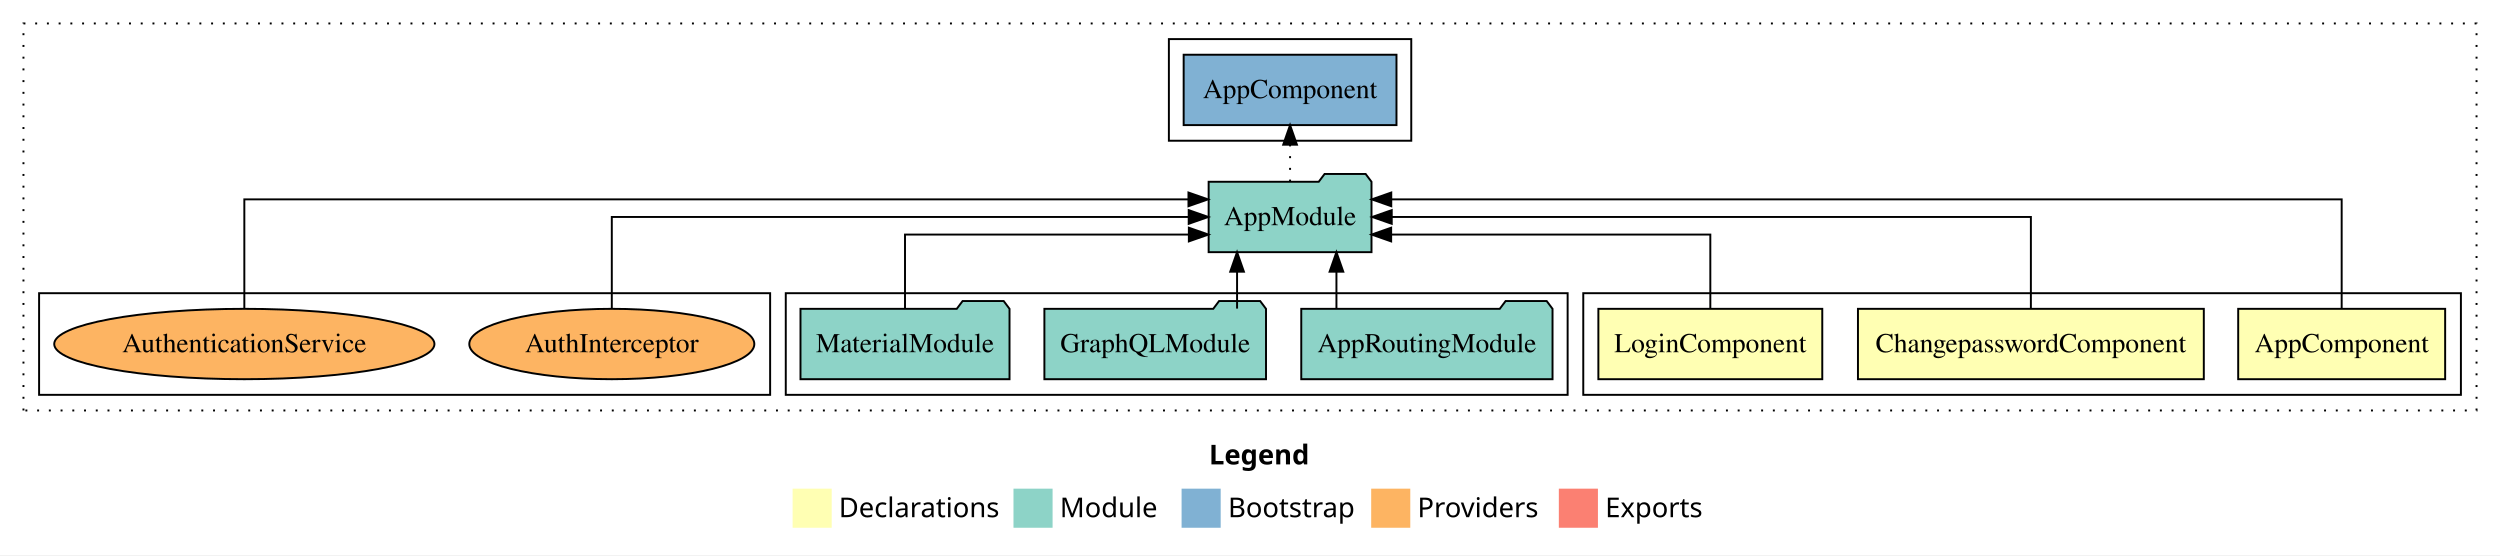
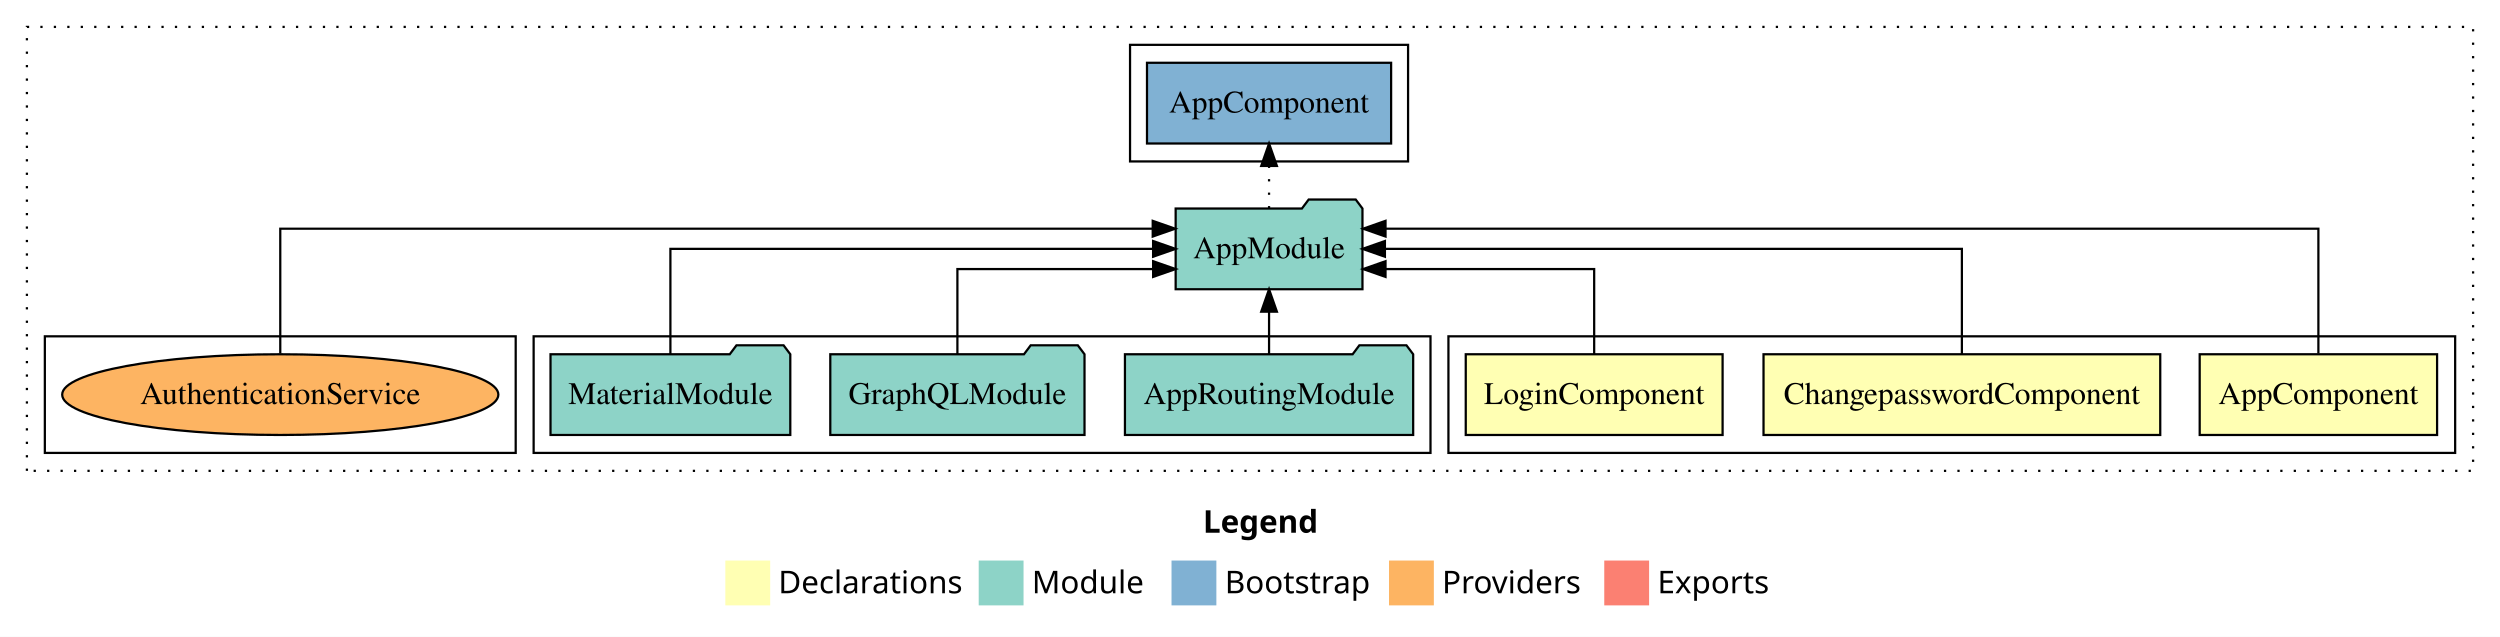
- <svg xmlns="http://www.w3.org/2000/svg" width="1279pt" height="284pt" viewBox="0.00 0.00 1279.00 284.00">
+ <svg xmlns="http://www.w3.org/2000/svg" width="1115pt" height="284pt" viewBox="0.00 0.00 1115.00 284.00">
  <g id="graph0" class="graph" transform="scale(1 1) rotate(0) translate(4 280)">
-     <polygon fill="#ffffff" stroke="transparent" points="-4,4 -4,-280 1275,-280 1275,4 -4,4" />
-     <text text-anchor="start" x="614.509" y="-42.4" font-family="sans-serif" font-weight="bold" font-size="14.00" fill="#000000">Legend</text>
-     <polygon fill="#ffffb3" stroke="transparent" points="401.5,-10 401.5,-30 421.5,-30 421.5,-10 401.5,-10" />
-     <text text-anchor="start" x="425.129" y="-15.4" font-family="sans-serif" font-size="14.00" fill="#000000">  Declarations</text>
-     <polygon fill="#8dd3c7" stroke="transparent" points="514.5,-10 514.5,-30 534.5,-30 534.5,-10 514.5,-10" />
-     <text text-anchor="start" x="538.225" y="-15.4" font-family="sans-serif" font-size="14.00" fill="#000000">  Module</text>
-     <polygon fill="#80b1d3" stroke="transparent" points="600.5,-10 600.5,-30 620.5,-30 620.5,-10 600.5,-10" />
-     <text text-anchor="start" x="624.281" y="-15.4" font-family="sans-serif" font-size="14.00" fill="#000000">  Bootstrap</text>
-     <polygon fill="#fdb462" stroke="transparent" points="697.5,-10 697.5,-30 717.5,-30 717.5,-10 697.5,-10" />
-     <text text-anchor="start" x="721.173" y="-15.4" font-family="sans-serif" font-size="14.00" fill="#000000">  Providers</text>
-     <polygon fill="#fb8072" stroke="transparent" points="793.5,-10 793.5,-30 813.5,-30 813.5,-10 793.5,-10" />
-     <text text-anchor="start" x="817.226" y="-15.4" font-family="sans-serif" font-size="14.00" fill="#000000">  Exports</text>
+     <polygon fill="#ffffff" stroke="transparent" points="-4,4 -4,-280 1111,-280 1111,4 -4,4" />
+     <text text-anchor="start" x="532.509" y="-42.4" font-family="sans-serif" font-weight="bold" font-size="14.00" fill="#000000">Legend</text>
+     <polygon fill="#ffffb3" stroke="transparent" points="319.5,-10 319.5,-30 339.5,-30 339.5,-10 319.5,-10" />
+     <text text-anchor="start" x="343.129" y="-15.4" font-family="sans-serif" font-size="14.00" fill="#000000">  Declarations</text>
+     <polygon fill="#8dd3c7" stroke="transparent" points="432.5,-10 432.5,-30 452.5,-30 452.5,-10 432.5,-10" />
+     <text text-anchor="start" x="456.225" y="-15.4" font-family="sans-serif" font-size="14.00" fill="#000000">  Module</text>
+     <polygon fill="#80b1d3" stroke="transparent" points="518.5,-10 518.5,-30 538.5,-30 538.5,-10 518.5,-10" />
+     <text text-anchor="start" x="542.281" y="-15.4" font-family="sans-serif" font-size="14.00" fill="#000000">  Bootstrap</text>
+     <polygon fill="#fdb462" stroke="transparent" points="615.5,-10 615.5,-30 635.5,-30 635.5,-10 615.5,-10" />
+     <text text-anchor="start" x="639.173" y="-15.4" font-family="sans-serif" font-size="14.00" fill="#000000">  Providers</text>
+     <polygon fill="#fb8072" stroke="transparent" points="711.5,-10 711.5,-30 731.5,-30 731.5,-10 711.5,-10" />
+     <text text-anchor="start" x="735.226" y="-15.4" font-family="sans-serif" font-size="14.00" fill="#000000">  Exports</text>
    <g id="clust1" class="cluster">
-       <polygon fill="none" stroke="#000000" stroke-dasharray="1,5" points="8,-70 8,-268 1263,-268 1263,-70 8,-70" />
+       <polygon fill="none" stroke="#000000" stroke-dasharray="1,5" points="8,-70 8,-268 1099,-268 1099,-70 8,-70" />
    </g>
    <g id="clust2" class="cluster">
-       <polygon fill="none" stroke="#000000" points="806,-78 806,-130 1255,-130 1255,-78 806,-78" />
+       <polygon fill="none" stroke="#000000" points="642,-78 642,-130 1091,-130 1091,-78 642,-78" />
    </g>
    <g id="clust6" class="cluster">
-       <polygon fill="none" stroke="#000000" points="398,-78 398,-130 798,-130 798,-78 398,-78" />
+       <polygon fill="none" stroke="#000000" points="234,-78 234,-130 634,-130 634,-78 234,-78" />
    </g>
    <g id="clust8" class="cluster">
-       <polygon fill="none" stroke="#000000" points="594,-208 594,-260 718,-260 718,-208 594,-208" />
+       <polygon fill="none" stroke="#000000" points="500,-208 500,-260 624,-260 624,-208 500,-208" />
    </g>
    <g id="clust9" class="cluster">
-       <polygon fill="none" stroke="#000000" points="16,-78 16,-130 390,-130 390,-78 16,-78" />
+       <polygon fill="none" stroke="#000000" points="16,-78 16,-130 226,-130 226,-78 16,-78" />
    </g>
    <g id="node1" class="node">
-       <polygon fill="#ffffb3" stroke="#000000" points="1246.94,-122 1141.06,-122 1141.06,-86 1246.94,-86 1246.94,-122" />
-       <text text-anchor="middle" x="1194" y="-99.8" font-family="Times,serif" font-size="14.00" fill="#000000">AppComponent</text>
+       <polygon fill="#ffffb3" stroke="#000000" points="1082.94,-122 977.06,-122 977.06,-86 1082.94,-86 1082.94,-122" />
+       <text text-anchor="middle" x="1030" y="-99.8" font-family="Times,serif" font-size="14.00" fill="#000000">AppComponent</text>
    </g>
    <g id="node4" class="node">
-       <polygon fill="#8dd3c7" stroke="#000000" points="697.657,-187 694.657,-191 673.657,-191 670.657,-187 614.343,-187 614.343,-151 697.657,-151 697.657,-187" />
-       <text text-anchor="middle" x="656" y="-164.8" font-family="Times,serif" font-size="14.00" fill="#000000">AppModule</text>
+       <polygon fill="#8dd3c7" stroke="#000000" points="603.657,-187 600.657,-191 579.657,-191 576.657,-187 520.343,-187 520.343,-151 603.657,-151 603.657,-187" />
+       <text text-anchor="middle" x="562" y="-164.8" font-family="Times,serif" font-size="14.00" fill="#000000">AppModule</text>
    </g>
    <g id="edge1" class="edge">
-       <path fill="none" stroke="#000000" d="M1194,-122.292C1194,-144.206 1194,-178 1194,-178 1194,-178 707.768,-178 707.768,-178" />
-       <polygon fill="#000000" stroke="#000000" points="707.768,-174.5 697.768,-178 707.768,-181.5 707.768,-174.5" />
+       <path fill="none" stroke="#000000" d="M1030,-122.292C1030,-144.206 1030,-178 1030,-178 1030,-178 613.944,-178 613.944,-178" />
+       <polygon fill="#000000" stroke="#000000" points="613.944,-174.5 603.944,-178 613.944,-181.5 613.944,-174.5" />
    </g>
    <g id="node2" class="node">
-       <polygon fill="#ffffb3" stroke="#000000" points="1123.469,-122 946.531,-122 946.531,-86 1123.469,-86 1123.469,-122" />
-       <text text-anchor="middle" x="1035" y="-99.8" font-family="Times,serif" font-size="14.00" fill="#000000">ChangepasswordComponent</text>
+       <polygon fill="#ffffb3" stroke="#000000" points="959.469,-122 782.531,-122 782.531,-86 959.469,-86 959.469,-122" />
+       <text text-anchor="middle" x="871" y="-99.8" font-family="Times,serif" font-size="14.00" fill="#000000">ChangepasswordComponent</text>
    </g>
    <g id="edge2" class="edge">
-       <path fill="none" stroke="#000000" d="M1035,-122.106C1035,-141.339 1035,-169 1035,-169 1035,-169 708.008,-169 708.008,-169" />
-       <polygon fill="#000000" stroke="#000000" points="708.008,-165.5 698.008,-169 708.008,-172.5 708.008,-165.5" />
+       <path fill="none" stroke="#000000" d="M871,-122.106C871,-141.339 871,-169 871,-169 871,-169 613.673,-169 613.673,-169" />
+       <polygon fill="#000000" stroke="#000000" points="613.673,-165.5 603.673,-169 613.673,-172.5 613.673,-165.5" />
    </g>
    <g id="node3" class="node">
-       <polygon fill="#ffffb3" stroke="#000000" points="928.276,-122 813.724,-122 813.724,-86 928.276,-86 928.276,-122" />
-       <text text-anchor="middle" x="871" y="-99.8" font-family="Times,serif" font-size="14.00" fill="#000000">LoginComponent</text>
+       <polygon fill="#ffffb3" stroke="#000000" points="764.276,-122 649.724,-122 649.724,-86 764.276,-86 764.276,-122" />
+       <text text-anchor="middle" x="707" y="-99.8" font-family="Times,serif" font-size="14.00" fill="#000000">LoginComponent</text>
    </g>
    <g id="edge3" class="edge">
-       <path fill="none" stroke="#000000" d="M871,-122.027C871,-138.398 871,-160 871,-160 871,-160 707.709,-160 707.709,-160" />
-       <polygon fill="#000000" stroke="#000000" points="707.709,-156.5 697.709,-160 707.709,-163.5 707.709,-156.5" />
+       <path fill="none" stroke="#000000" d="M707,-122.027C707,-138.398 707,-160 707,-160 707,-160 613.94,-160 613.94,-160" />
+       <polygon fill="#000000" stroke="#000000" points="613.94,-156.5 603.94,-160 613.94,-163.5 613.94,-156.5" />
    </g>
    <g id="node8" class="node">
-       <polygon fill="#80b1d3" stroke="#000000" points="710.439,-252 601.561,-252 601.561,-216 710.439,-216 710.439,-252" />
-       <text text-anchor="middle" x="656" y="-229.8" font-family="Times,serif" font-size="14.00" fill="#000000">AppComponent </text>
+       <polygon fill="#80b1d3" stroke="#000000" points="616.439,-252 507.561,-252 507.561,-216 616.439,-216 616.439,-252" />
+       <text text-anchor="middle" x="562" y="-229.8" font-family="Times,serif" font-size="14.00" fill="#000000">AppComponent </text>
    </g>
    <g id="edge7" class="edge">
-       <path fill="none" stroke="#000000" stroke-dasharray="1,5" d="M656,-187.106C656,-187.106 656,-205.991 656,-205.991" />
-       <polygon fill="#000000" stroke="#000000" points="652.5,-205.991 656,-215.991 659.5,-205.991 652.5,-205.991" />
+       <path fill="none" stroke="#000000" stroke-dasharray="1,5" d="M562,-187.106C562,-187.106 562,-205.991 562,-205.991" />
+       <polygon fill="#000000" stroke="#000000" points="558.5,-205.991 562,-215.991 565.5,-205.991 558.5,-205.991" />
    </g>
    <g id="node5" class="node">
-       <polygon fill="#8dd3c7" stroke="#000000" points="790.274,-122 787.274,-126 766.274,-126 763.274,-122 661.726,-122 661.726,-86 790.274,-86 790.274,-122" />
-       <text text-anchor="middle" x="726" y="-99.8" font-family="Times,serif" font-size="14.00" fill="#000000">AppRoutingModule</text>
+       <polygon fill="#8dd3c7" stroke="#000000" points="626.274,-122 623.274,-126 602.274,-126 599.274,-122 497.726,-122 497.726,-86 626.274,-86 626.274,-122" />
+       <text text-anchor="middle" x="562" y="-99.8" font-family="Times,serif" font-size="14.00" fill="#000000">AppRoutingModule</text>
    </g>
    <g id="edge4" class="edge">
-       <path fill="none" stroke="#000000" d="M679.721,-122.106C679.721,-122.106 679.721,-140.991 679.721,-140.991" />
-       <polygon fill="#000000" stroke="#000000" points="676.221,-140.991 679.721,-150.991 683.221,-140.991 676.221,-140.991" />
+       <path fill="none" stroke="#000000" d="M562,-122.106C562,-122.106 562,-140.991 562,-140.991" />
+       <polygon fill="#000000" stroke="#000000" points="558.5,-140.991 562,-150.991 565.5,-140.991 558.5,-140.991" />
    </g>
    <g id="node6" class="node">
-       <polygon fill="#8dd3c7" stroke="#000000" points="643.691,-122 640.691,-126 619.691,-126 616.691,-122 530.309,-122 530.309,-86 643.691,-86 643.691,-122" />
-       <text text-anchor="middle" x="587" y="-99.8" font-family="Times,serif" font-size="14.00" fill="#000000">GraphQLModule</text>
+       <polygon fill="#8dd3c7" stroke="#000000" points="479.691,-122 476.691,-126 455.691,-126 452.691,-122 366.309,-122 366.309,-86 479.691,-86 479.691,-122" />
+       <text text-anchor="middle" x="423" y="-99.8" font-family="Times,serif" font-size="14.00" fill="#000000">GraphQLModule</text>
    </g>
    <g id="edge5" class="edge">
-       <path fill="none" stroke="#000000" d="M628.884,-122.106C628.884,-122.106 628.884,-140.991 628.884,-140.991" />
-       <polygon fill="#000000" stroke="#000000" points="625.384,-140.991 628.884,-150.991 632.384,-140.991 625.384,-140.991" />
+       <path fill="none" stroke="#000000" d="M423,-122.027C423,-138.398 423,-160 423,-160 423,-160 510.295,-160 510.295,-160" />
+       <polygon fill="#000000" stroke="#000000" points="510.296,-163.5 520.295,-160 510.295,-156.5 510.296,-163.5" />
    </g>
    <g id="node7" class="node">
-       <polygon fill="#8dd3c7" stroke="#000000" points="512.471,-122 509.471,-126 488.471,-126 485.471,-122 405.529,-122 405.529,-86 512.471,-86 512.471,-122" />
-       <text text-anchor="middle" x="459" y="-99.8" font-family="Times,serif" font-size="14.00" fill="#000000">MaterialModule</text>
+       <polygon fill="#8dd3c7" stroke="#000000" points="348.471,-122 345.471,-126 324.471,-126 321.471,-122 241.529,-122 241.529,-86 348.471,-86 348.471,-122" />
+       <text text-anchor="middle" x="295" y="-99.8" font-family="Times,serif" font-size="14.00" fill="#000000">MaterialModule</text>
    </g>
    <g id="edge6" class="edge">
-       <path fill="none" stroke="#000000" d="M459,-122.027C459,-138.398 459,-160 459,-160 459,-160 604.221,-160 604.221,-160" />
-       <polygon fill="#000000" stroke="#000000" points="604.221,-163.5 614.221,-160 604.221,-156.5 604.221,-163.5" />
+       <path fill="none" stroke="#000000" d="M295,-122.106C295,-141.339 295,-169 295,-169 295,-169 510.281,-169 510.281,-169" />
+       <polygon fill="#000000" stroke="#000000" points="510.281,-172.5 520.281,-169 510.281,-165.5 510.281,-172.5" />
    </g>
    <g id="node9" class="node">
-       <ellipse fill="#fdb462" stroke="#000000" cx="309" cy="-104" rx="72.912" ry="18" />
-       <text text-anchor="middle" x="309" y="-99.8" font-family="Times,serif" font-size="14.00" fill="#000000">AuthInterceptor</text>
-     </g>
-     <g id="edge8" class="edge">
-       <path fill="none" stroke="#000000" d="M309,-122.106C309,-141.339 309,-169 309,-169 309,-169 604.144,-169 604.144,-169" />
-       <polygon fill="#000000" stroke="#000000" points="604.144,-172.5 614.144,-169 604.144,-165.5 604.144,-172.5" />
-     </g>
-     <g id="node10" class="node">
      <ellipse fill="#fdb462" stroke="#000000" cx="121" cy="-104" rx="97.268" ry="18" />
      <text text-anchor="middle" x="121" y="-99.8" font-family="Times,serif" font-size="14.00" fill="#000000">AuthenticationService</text>
    </g>
-     <g id="edge9" class="edge">
-       <path fill="none" stroke="#000000" d="M121,-122.292C121,-144.206 121,-178 121,-178 121,-178 604.019,-178 604.019,-178" />
-       <polygon fill="#000000" stroke="#000000" points="604.019,-181.5 614.019,-178 604.019,-174.5 604.019,-181.5" />
+     <g id="edge8" class="edge">
+       <path fill="none" stroke="#000000" d="M121,-122.292C121,-144.206 121,-178 121,-178 121,-178 510.114,-178 510.114,-178" />
+       <polygon fill="#000000" stroke="#000000" points="510.114,-181.5 520.114,-178 510.114,-174.5 510.114,-181.5" />
    </g>
  </g>
</svg>
